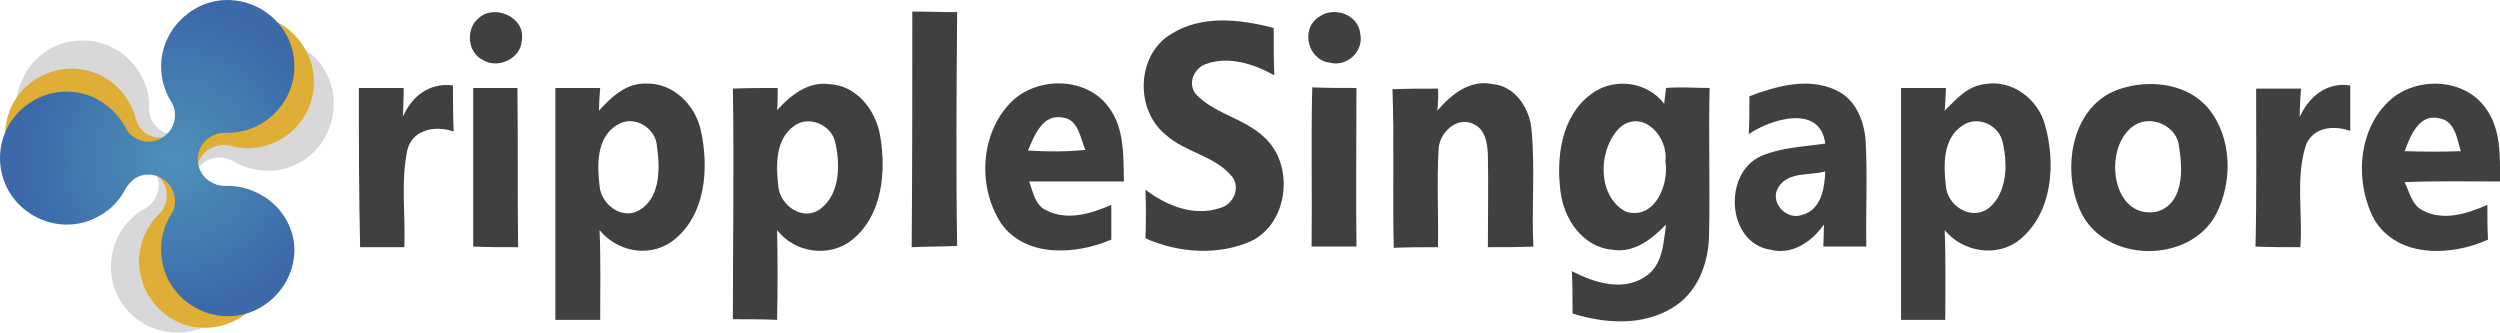
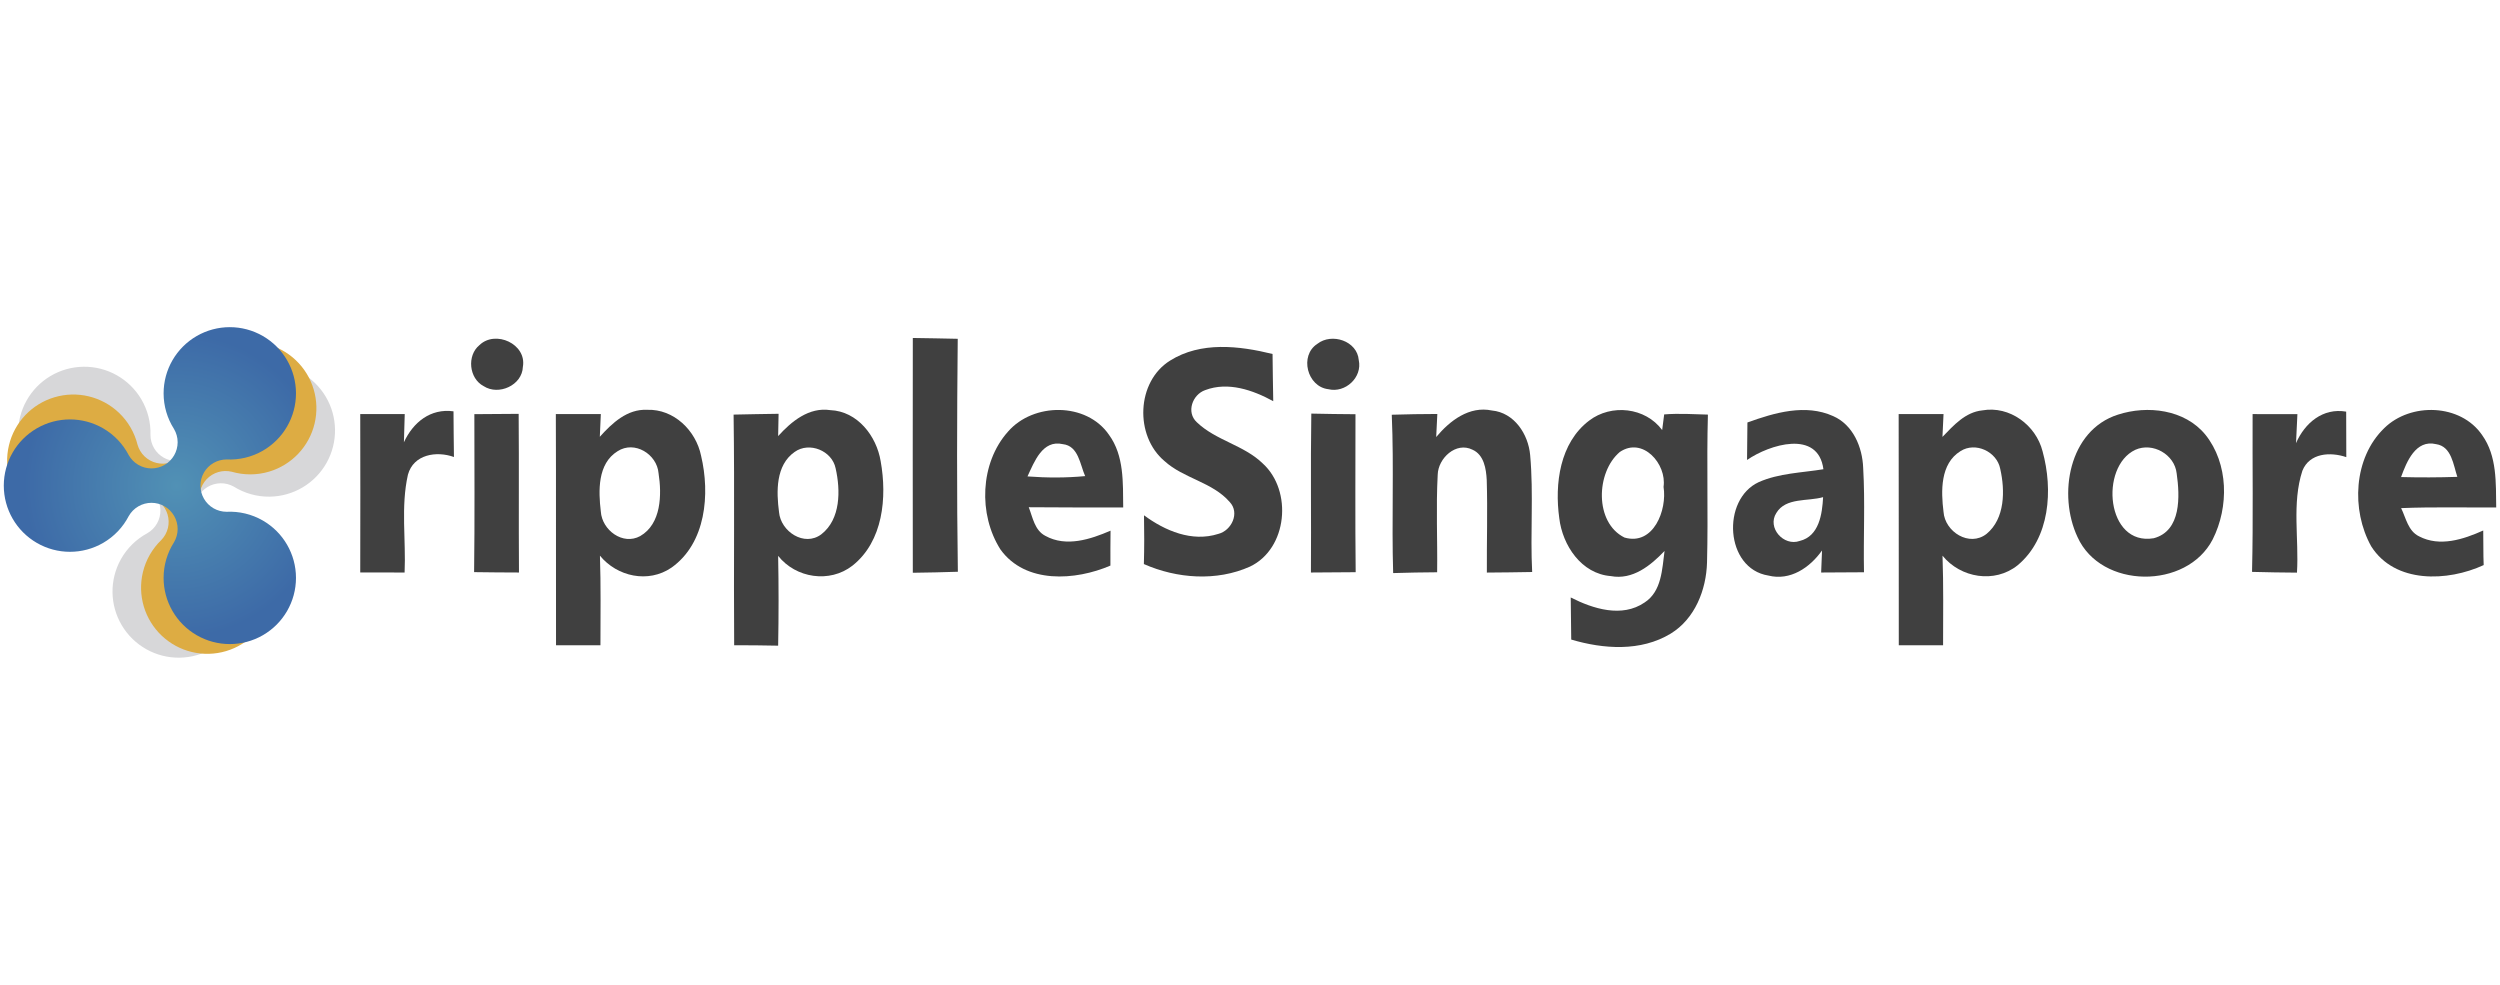
- <svg xmlns="http://www.w3.org/2000/svg" version="1.1" id="Layer_1" x="0px" y="0px" width="1582.8px" height="210.5px" viewBox="-1.2 292.3 1582.8 210.5" enable-background="new -1.2 292.3 1582.8 210.5" xml:space="preserve">
-   <g>
+ <svg xmlns="http://www.w3.org/2000/svg" version="1.1" x="0px" y="0px" viewBox="0 0 660 260" style="enable-background:new 0 0 660 260;" xml:space="preserve">
+   <g id="ripplesingapore.logo">
    <g>
-       <path fill="#D8D8DA" d="M146.8,439.2c-4.4-7.2-10.4-12.4-17.2-16c-2.4-1.6-4.8-3.6-6-6c-3.2-5.2-3.2-11.6-0.4-16.8    s8.4-8.4,14.4-8.4c2.8,0,5.6,0.8,8.4,2c6.8,4.4,14.8,6.4,22.8,6.4c15.2,0,28.8-8.4,36-21.6c7.2-13.2,7.2-29.2-0.4-42    c-7.6-12.8-21.6-20.8-36.8-20.4c-15.2,0-28.8,8.4-36,21.6c-4,7.2-5.6,15.2-5.2,22.8c0,2.8-0.8,6-2,8.4c-2.8,5.2-8.4,8.4-14.4,8.4    c-2.8,0-5.6-0.8-8.4-2c-2.4-1.6-4.8-3.6-6-6c-1.6-2.4-2.4-5.6-2.4-8.4c0.4-8-1.6-15.6-6-22.8c-7.6-12.8-21.6-20.8-36.8-20.4    c-15.2,0-28.8,8.4-36,21.6c-7.2,13.2-7.2,29.2,0.4,42c7.6,12.8,21.6,20.8,36.8,20.4c8,0,16-2.4,22.4-6.8c2.4-1.6,5.6-2.4,8.4-2.4    s5.6,0.8,8.4,2c2.4,1.6,4.8,3.6,6,6c3.2,5.2,3.2,11.6,0.4,16.8c-1.6,2.8-3.6,4.8-6,6.4c-6.8,3.6-12.8,9.2-16.8,16.4    c-7.2,13.2-7.2,29.2,0.4,42c7.6,12.8,21.6,20.8,36.8,20.4c15.2,0,28.8-8.4,36-21.6C154.4,468,154.4,452,146.8,439.2z" />
-     </g>
-     <g>
-       <path fill="#DFAE37" d="M157.6,427.6c-6-5.6-13.2-9.2-21.2-10.8c-2.8-0.8-5.6-2-7.6-4c-4.4-4-6-10-4.8-16    c1.2-5.6,5.6-10.4,11.6-12c2.8-0.8,5.6-0.8,8.4-0.4c7.6,2.4,16,2.4,23.6,0c14.4-4.4,25.6-16,28.8-30.4c3.6-14.8-1.2-30-12-40.4    c-10.4-10.4-26-14-40.4-9.6s-25.6,16-28.8,30.4c-2,8-1.6,16,1.2,23.6c0.8,2.8,0.8,6,0.4,8.8c-1.2,5.6-5.6,10.4-11.6,12    c-2.8,0.8-5.6,0.8-8.4,0.4c-2.8-0.8-5.6-2-7.6-4s-3.6-4.8-4.4-7.6c-2-7.6-6-14.8-12-20.4c-10.8-10.4-26.4-14-40.8-9.6    S6.4,353.6,3.2,368c-3.6,14.4,1.2,30,12,40.4c10.8,10.4,26.4,14,40.8,9.6c8-2.4,14.8-6.8,19.6-12.8c2-2,4.4-3.6,7.6-4.8    c2.8-0.8,5.6-0.8,8.4-0.4c2.8,0.8,5.6,2,7.6,4c4.4,4,6,10,4.8,16c-0.8,2.8-2,5.6-4.4,7.6C94,433.2,90,440,88,448    c-3.6,14.4,1.2,30,12,40.4s26.4,14,40.8,9.6s25.6-16,28.8-30.4C173.2,453.2,168.4,438,157.6,427.6z" />
-     </g>
-     <g>
-       <path fill="#404040" d="M576.4,299.6c9.6,0,19.2,0.4,28.4,0.4c-0.4,49.2-0.8,98.4,0,148c-9.6,0.4-19.2,0.4-28.8,0.8    C576.4,398.8,576.4,349.2,576.4,299.6z" />
-       <path fill="#404040" d="M301.6,304c10-9.6,30-0.8,27.6,13.6c-0.4,12-15.6,18.8-25.2,12.4C294.8,325.2,293.6,310.8,301.6,304z" />
-       <path fill="#404040" d="M833.6,303.2c9.2-7.2,25.2-2,26.4,10.4c2.4,11.2-8.4,21.2-19.2,18.4C826.8,330.4,822,310.8,833.6,303.2z" />
-       <path fill="#404040" d="M740,314c19.6-12.4,43.6-9.6,65.2-4c0,10,0,20,0.4,30c-12.8-7.2-28.8-12.4-43.2-7.2    c-8.4,2.8-12.4,14-5.2,20.4c12,11.6,30,14.4,42,26c19.2,17.2,15.6,54-8,65.6c-21.2,9.6-46.4,7.6-67.2-1.6    c0.4-10.4,0.4-20.8,0-30.8c13.2,10,30.4,17.2,47.2,11.6c8.4-2,13.6-13.2,7.2-20.4c-10.8-12.8-29.2-14.8-41.6-26    C717.2,361.6,718.4,327.2,740,314z" />
      <g>
-         <path fill="#404040" d="M378,362.4c8-8.8,17.2-17.6,30-17.2c16.8-0.4,30.8,13.2,34.4,29.2c5.6,24.4,3.2,55.6-18.8,71.2     c-14.8,10-34.4,5.6-45.2-7.6c0.8,18.8,0.4,38,0.4,56.8c-9.2,0-18.8,0-28.4,0c0-48.8,0-98,0-146.8c9.6,0,19.2,0,28.4,0     C378.4,351.6,378,358.8,378,362.4z M389.2,371.6c-12.8,8-12.4,25.2-10.8,38.4c0.8,11.6,14,21.6,24.8,15.6     c13.6-7.6,13.6-26.4,11.6-40C414.4,373.2,400,364.4,389.2,371.6z" />
+         <path style="fill:#D7D7D9;" d="M62.192,147.218c-1.747-2.935-4.279-5.236-7.235-6.707c-1.053-0.592-1.937-1.453-2.555-2.49     c-1.258-2.114-1.293-4.76-0.091-6.906c1.201-2.146,3.476-3.5,5.935-3.533c1.208-0.016,2.405,0.287,3.46,0.877     c2.799,1.75,6.084,2.706,9.499,2.66c6.242-0.083,11.966-3.49,15.016-8.938c3.05-5.448,2.961-12.108-0.232-17.473     c-3.193-5.365-9.006-8.619-15.249-8.536c-6.242,0.083-11.966,3.49-15.016,8.938c-1.654,2.954-2.383,6.266-2.196,9.533     c0.03,1.219-0.261,2.446-0.875,3.543c-1.202,2.146-3.476,3.5-5.935,3.532c-1.21,0.016-2.409-0.288-3.466-0.879     c-1.056-0.591-1.942-1.454-2.561-2.494c-0.641-1.078-0.964-2.294-0.968-3.511c0.102-3.275-0.715-6.567-2.448-9.479     c-3.193-5.365-9.006-8.618-15.248-8.536c-6.243,0.083-11.967,3.49-15.016,8.938c-3.049,5.448-2.961,12.108,0.232,17.473     c3.193,5.365,9.006,8.619,15.248,8.536c3.387-0.045,6.62-1.07,9.357-2.867c1.041-0.635,2.247-0.996,3.503-1.013     c1.211-0.016,2.409,0.288,3.466,0.879c1.057,0.591,1.942,1.454,2.561,2.494c1.258,2.114,1.294,4.76,0.092,6.906     c-0.614,1.098-1.509,1.987-2.566,2.599c-2.882,1.549-5.323,3.902-6.976,6.855c-3.049,5.448-2.961,12.109,0.232,17.473     c3.193,5.365,9.005,8.619,15.249,8.536c6.242-0.083,11.966-3.49,15.016-8.938C65.474,159.243,65.385,152.582,62.192,147.218z" />
      </g>
      <g>
-         <path fill="#404040" d="M462.8,348.4c9.6-0.4,19.2-0.4,28.4-0.4c0,3.6,0,10.4-0.4,14c8.4-9.2,19.6-18.4,33.2-16.4     c17.2,0.8,29.2,16.4,32,32.4c4,22.8,1.6,50.8-18,66.4c-14.4,11.2-36,8-47.2-6.4c0.4,19.2,0.4,38,0,56.8c-9.2-0.4-18.8-0.4-28-0.4     C462.8,446,463.6,397.2,462.8,348.4z M501.6,372c-12,8.4-11.6,25.2-10,38.4c1.2,12.4,16,22.4,26.8,14c12.4-9.6,12.4-28,9.2-42     C525.2,371.2,510.8,365.2,501.6,372z" />
+         <path style="fill:#DDAC43;" d="M66.737,142.458c-2.479-2.35-5.542-3.875-8.786-4.487c-1.174-0.283-2.259-0.871-3.136-1.702     c-1.785-1.692-2.538-4.229-1.966-6.621c0.573-2.392,2.393-4.314,4.751-5.014c1.159-0.344,2.392-0.377,3.568-0.097     c3.17,0.923,6.59,0.949,9.864-0.023c5.984-1.777,10.566-6.613,12.019-12.684c1.453-6.072-0.443-12.457-4.974-16.752     c-4.532-4.294-11.01-5.845-16.995-4.068c-5.984,1.777-10.566,6.612-12.02,12.684c-0.788,3.293-0.589,6.678,0.479,9.771     c0.36,1.165,0.414,2.425,0.122,3.647c-0.573,2.392-2.393,4.313-4.751,5.013c-1.16,0.344-2.397,0.378-3.574,0.096     c-1.177-0.282-2.264-0.871-3.143-1.704c-0.91-0.863-1.552-1.945-1.887-3.116c-0.793-3.179-2.474-6.126-4.933-8.456     c-4.532-4.294-11.01-5.845-16.995-4.068c-5.985,1.777-10.567,6.613-12.02,12.684c-1.453,6.072,0.443,12.457,4.975,16.751     c4.531,4.295,11.01,5.845,16.995,4.068c3.247-0.964,6.079-2.83,8.225-5.303c0.829-0.894,1.892-1.57,3.095-1.927     c1.161-0.345,2.397-0.378,3.574-0.096c1.178,0.282,2.265,0.871,3.143,1.704c1.786,1.692,2.539,4.229,1.967,6.62     c-0.293,1.223-0.912,2.323-1.762,3.199c-2.352,2.275-4.061,5.202-4.849,8.494c-1.453,6.072,0.443,12.457,4.974,16.751     c4.532,4.294,11.01,5.846,16.995,4.068c5.984-1.777,10.566-6.612,12.019-12.684C73.165,153.137,71.269,146.751,66.737,142.458z" />
      </g>
      <g>
-         <path fill="#404040" d="M637.2,358.8c16-18.4,49.6-18.8,64,2c9.6,13.2,8.8,30.4,9.2,46.4c-20,0-40,0-60,0     c2.4,6.4,3.6,14.8,10.4,18c13.2,7.2,28.8,2.4,41.6-3.2c0,7.2,0,14.8,0,22c-22.4,9.6-54,11.6-69.6-10     C618,411.6,619.2,378.8,637.2,358.8z M649.6,387.6c12,0.8,24.4,0.8,36.4-0.4c-3.2-7.2-4.4-19.2-14-20.4     C658.8,364,653.6,378.4,649.6,387.6z" />
-       </g>
-       <path fill="#404040" d="M908.8,362.4c8.8-10.4,20.8-20,35.2-16.8c14,1.2,23.2,15.2,24.4,28.4c2.4,24.8,0,49.6,1.2,74.4    c-9.6,0.4-19.2,0.4-28.8,0.4c0-19.6,0.4-39.2,0-58.8c-0.4-7.2-1.6-16-9.2-19.2c-10.4-5.2-21.6,5.6-22,16c-1.2,20.8,0,41.2-0.4,62    c-9.2,0-18.8,0-28,0.4c-0.8-33.6,0.4-67.2-0.8-100.4c9.6-0.4,19.2-0.4,28.8-0.4C909.6,351.6,909.2,358.8,908.8,362.4z" />
-       <g>
-         <path fill="#404040" d="M1006,352c14-10.8,35.6-8.4,46.4,6c0.4-2.4,0.8-7.6,1.2-10c9.2-0.8,18.4,0,27.6,0     c-0.8,31.2,0.4,62.4-0.4,94c-0.4,17.6-7.6,36-23.2,45.2c-18.8,11.6-42.8,10-63.2,3.6c0-8.8,0-18-0.4-26.8     c14,7.2,32.4,13.2,46.8,3.2c10.8-7.2,11.2-21.2,12.8-32.8c-8.8,9.2-20.4,18.4-34,16c-18.8-1.6-30.8-19.6-32.8-36.8     C984,392,987.2,366,1006,352z M1025.6,372c-15.2,12.8-16.4,44.8,2.8,54.4c18.4,5.2,27.2-17.6,24.8-32     C1055.2,379.6,1040,362,1025.6,372z" />
+         <path style="fill:#404040;" d="M240.981,89.226c3.943,0.067,7.902,0.116,11.861,0.216c-0.2,20.495-0.266,41.007,0.033,61.502     c-3.959,0.15-7.935,0.2-11.894,0.266C240.948,130.549,240.964,109.887,240.981,89.226z" />
+         <path style="fill:#404040;" d="M126.578,91.106c4.209-4.059,12.527-0.299,11.462,5.739c-0.166,4.874-6.421,7.669-10.364,5.09     C123.8,99.906,123.218,93.851,126.578,91.106z" />
+         <path style="fill:#404040;" d="M347.782,90.773c3.793-2.978,10.53-0.782,10.93,4.292c0.998,4.575-3.56,8.767-8.018,7.686     C345.087,102.119,342.974,93.867,347.782,90.773z" />
+         <path style="fill:#404040;" d="M308.904,95.198c8.102-5.09,18.216-3.926,27.049-1.747c0.067,4.159,0.083,8.301,0.183,12.46     c-5.39-2.944-11.911-5.207-17.95-2.928c-3.41,1.181-5.074,5.872-2.229,8.484c5.007,4.824,12.427,6.022,17.417,10.896     c7.902,7.187,6.554,22.491-3.377,27.216c-8.817,3.959-19.297,3.177-28.014-0.665c0.116-4.292,0.116-8.584,0.033-12.876     c5.556,4.092,12.676,7.137,19.63,4.907c3.493-0.882,5.723-5.556,2.994-8.418c-4.542-5.257-12.144-6.188-17.218-10.813     C299.505,115.061,299.987,100.754,308.904,95.198z" />
+         <g>
+           <path style="fill:#404040;" d="M158.352,115.311c3.261-3.627,7.236-7.37,12.493-7.12c7.053-0.25,12.876,5.456,14.24,12.127      c2.396,10.081,1.314,23.107-7.852,29.561c-6.089,4.159-14.307,2.362-18.848-3.177c0.266,7.885,0.133,15.771,0.133,23.656      c-3.909,0-7.819,0-11.728,0c-0.05-20.345,0.033-40.691-0.05-61.053c3.959,0.017,7.919,0.017,11.878,0.017      C158.552,110.819,158.419,113.813,158.352,115.311z M163.043,119.12c-5.323,3.294-5.074,10.48-4.425,15.937      c0.316,4.874,5.789,9,10.397,6.471c5.59-3.227,5.723-10.963,4.841-16.602C173.441,119.902,167.518,116.226,163.043,119.12z" />
+         </g>
+         <g>
+           <path style="fill:#404040;" d="M193.669,109.455c3.959-0.1,7.919-0.15,11.878-0.216c-0.033,1.464-0.083,4.408-0.116,5.889      c3.51-3.876,8.135-7.702,13.758-6.854c7.187,0.299,12.211,6.821,13.308,13.491c1.713,9.516,0.665,21.177-7.469,27.582      c-5.989,4.658-14.922,3.31-19.597-2.595c0.15,7.902,0.15,15.804,0,23.706c-3.876-0.083-7.736-0.116-11.612-0.116      C193.669,150.046,193.952,129.75,193.669,109.455z M209.773,119.32c-5.007,3.51-4.824,10.464-4.109,15.887      c0.449,5.107,6.671,9.249,11.179,5.839c5.124-3.993,5.074-11.628,3.76-17.417C219.654,118.987,213.665,116.525,209.773,119.32z" />
+         </g>
+         <g>
+           <path style="fill:#404040;" d="M266.117,113.946c6.688-7.702,20.695-7.802,26.634,0.815c4.059,5.54,3.693,12.693,3.776,19.214      c-8.318-0.017-16.619,0.017-24.937-0.067c1.048,2.678,1.547,6.089,4.375,7.553c5.49,3.044,11.894,0.932,17.218-1.364      c-0.05,3.061-0.033,6.139-0.033,9.216c-9.266,3.993-22.441,4.874-29.012-4.225C258.232,135.855,258.698,122.231,266.117,113.946      z M271.258,125.774c5.057,0.383,10.164,0.399,15.222-0.083c-1.347-3.011-1.747-7.985-5.889-8.434      C275.2,116.009,273.038,121.981,271.258,125.774z" />
+         </g>
+         <path style="fill:#404040;" d="M379.156,115.377c3.593-4.309,8.717-8.268,14.723-7.004c5.889,0.566,9.599,6.255,10.081,11.761     c0.932,10.264,0,20.595,0.532,30.876c-3.976,0.083-7.968,0.116-11.961,0.15c-0.05-8.135,0.216-16.286-0.033-24.421     c-0.15-2.944-0.715-6.671-3.76-8.018c-4.359-2.179-9.066,2.262-9.183,6.588c-0.466,8.584-0.033,17.185-0.15,25.769     c-3.876,0.033-7.752,0.083-11.612,0.216c-0.416-13.941,0.233-27.881-0.366-41.805c4.009-0.133,8.018-0.183,12.028-0.2     C379.389,110.802,379.239,113.847,379.156,115.377z" />
+         <g>
+           <path style="fill:#404040;" d="M419.547,111.035c5.839-4.458,14.822-3.51,19.264,2.495c0.133-1.031,0.399-3.094,0.532-4.126      c3.826-0.299,7.686-0.067,11.545,0.05c-0.366,13.009,0.1,26.018-0.233,39.027c-0.2,7.253-3.194,14.889-9.599,18.798      c-7.885,4.791-17.75,4.092-26.251,1.564c-0.033-3.71-0.067-7.419-0.133-11.113c5.872,2.994,13.508,5.423,19.497,1.331      c4.542-2.944,4.625-8.833,5.273-13.608c-3.676,3.859-8.434,7.719-14.173,6.638c-7.785-0.599-12.776-8.118-13.625-15.321      C410.398,127.737,411.779,116.908,419.547,111.035z M427.632,119.32c-6.305,5.323-6.737,18.648,1.231,22.591      c7.669,2.213,11.296-7.286,10.314-13.375C440.059,122.48,433.688,115.211,427.632,119.32z" />
+         </g>
+         <g>
+           <path style="fill:#404040;" d="M461.319,111.534c7.153-2.579,15.305-4.991,22.641-1.68c5.273,2.312,7.719,8.218,7.919,13.674      c0.532,9.166,0.033,18.366,0.216,27.549c-3.776,0.017-7.553,0.05-11.312,0.067c0.05-1.464,0.166-4.359,0.233-5.822      c-3.194,4.525-8.401,8.085-14.174,6.621c-11.445-1.83-12.427-20.112-2.512-24.671c5.34-2.362,11.345-2.462,17.051-3.394      c-1.381-10.564-14.273-6.521-20.162-2.445C461.269,118.139,461.303,114.828,461.319,111.534z M468.955,135.423      c-2.512,3.893,1.946,8.9,6.172,7.386c5.14-1.248,5.939-7.137,6.172-11.562C477.273,132.412,471.434,131.281,468.955,135.423z" />
+         </g>
+         <g>
+           <path style="fill:#404040;" d="M512.807,115.344c2.944-3.044,6.022-6.538,10.53-7.004c7.203-1.281,14.157,3.893,15.904,10.813      c2.778,10.081,1.996,22.957-6.604,30.094c-6.055,4.841-15.039,3.344-19.813-2.545c0.283,7.885,0.15,15.771,0.15,23.656      c-3.909,0-7.802,0-11.695,0c-0.033-20.345,0.017-40.691-0.033-61.053c3.943,0.017,7.885,0.017,11.845,0.017      C513.006,110.836,512.873,113.83,512.807,115.344z M517.564,119.103c-5.357,3.31-5.157,10.53-4.475,16.02      c0.366,5.29,6.837,9.366,11.362,5.822c4.891-4.026,4.907-11.479,3.61-17.168C527.196,119.237,521.524,116.558,517.564,119.103z" />
+         </g>
+         <g>
+           <path style="fill:#404040;" d="M559.12,109.471c7.802-2.545,17.634-1.381,23.09,5.273c6.155,7.652,6.255,19.098,1.946,27.648      c-6.837,13.292-29.511,13.159-35.7-0.632C543.25,130.649,546.128,113.614,559.12,109.471z M563.711,118.754      c-9.499,4.492-7.669,25.469,4.874,23.34c7.336-1.946,6.904-11.179,6.055-17.118      C574.092,119.969,568.319,116.675,563.711,118.754z" />
+         </g>
+         <path style="fill:#404040;" d="M606.149,116.991c2.312-5.323,7.087-9.382,13.242-8.318c0.017,4.009,0.017,8.002,0.033,12.011     c-4.225-1.431-9.715-1.115-11.595,3.593c-2.811,8.634-0.865,17.966-1.431,26.9c-3.959-0.033-7.902-0.083-11.861-0.2     c0.333-13.874,0.083-27.765,0.15-41.656c3.943,0,7.885,0,11.828,0.017C606.398,111.884,606.282,114.446,606.149,116.991z" />
+         <g>
+           <path style="fill:#404040;" d="M629.439,113.031c6.97-6.854,20.179-6.488,25.852,1.847c3.959,5.523,3.61,12.626,3.71,19.098      c-8.368,0.033-16.752-0.166-25.103,0.166c1.281,2.628,1.847,6.055,4.741,7.453c5.456,2.861,11.711,0.799,16.935-1.547      c0.067,3.044-0.017,6.089,0.116,9.133c-9.499,4.392-23.44,4.941-29.695-4.957C620.672,134.674,621.304,120.883,629.439,113.031z       M633.88,125.941c4.941,0.133,9.898,0.116,14.856-0.05c-1.065-3.144-1.497-8.035-5.606-8.634      C637.723,115.959,635.328,121.965,633.88,125.941z" />
+         </g>
+         <path style="fill:#404040;" d="M95.104,109.305c3.909,0.017,7.835,0.017,11.745,0.017c-0.067,2.479-0.133,4.957-0.216,7.436     c2.412-5.24,7.004-9,13.092-8.168c0.033,4.026,0.05,8.035,0.116,12.061c-4.608-1.664-10.663-0.715-12.144,4.658     c-1.913,8.434-0.499,17.251-0.882,25.835c-3.909-0.017-7.819-0.017-11.711-0.017C95.137,137.186,95.137,123.246,95.104,109.305z" />
+         <path style="fill:#404040;" d="M125.231,109.338c3.909-0.017,7.802-0.033,11.695-0.083c0.116,13.957-0.017,27.931,0.083,41.888     c-3.959-0.017-7.902-0.033-11.845-0.1C125.347,137.153,125.231,123.246,125.231,109.338z" />
+         <path style="fill:#404040;" d="M346.085,151.144c0.1-13.991-0.116-27.964,0.1-41.955c3.893,0.1,7.769,0.133,11.662,0.166     c0,13.907-0.1,27.798,0.05,41.705C353.953,151.11,350.011,151.127,346.085,151.144z" />
      </g>
      <g>
-         <path fill="#404040" d="M1106.4,353.2c17.2-6.4,36.8-12,54.4-4c12.8,5.6,18.4,19.6,19.2,32.8c1.2,22,0,44,0.4,66.4     c-9.2,0-18,0-27.2,0c0-3.6,0.4-10.4,0.4-14c-7.6,10.8-20,19.6-34,16c-27.6-4.4-30-48.4-6-59.2c12.8-5.6,27.2-6,40.8-8     c-3.2-25.2-34.4-15.6-48.4-6C1106.4,369.2,1106.4,361.2,1106.4,353.2z M1124.8,410.8c-6,9.2,4.8,21.2,14.8,17.6     c12.4-3.2,14.4-17.2,14.8-27.6C1144.8,403.6,1130.8,400.8,1124.8,410.8z" />
+         <radialGradient id="SVGID_1_" cx="104.743" cy="65.028" r="2.874" gradientTransform="matrix(14 0 0 14 -1419.805 -782.1898)" gradientUnits="userSpaceOnUse">
+           <stop offset="0" style="stop-color:#5191B5" />
+           <stop offset="1" style="stop-color:#3D6AA7" />
+         </radialGradient>
+         <path style="fill:url(#SVGID_1_);" d="M69.403,137.429c-2.958-1.708-6.291-2.479-9.589-2.318     c-1.208-0.002-2.399-0.322-3.446-0.925c-2.13-1.23-3.453-3.522-3.453-5.982c0-2.46,1.323-4.752,3.453-5.982     c1.047-0.604,2.239-0.924,3.447-0.925c3.298,0.16,6.63-0.611,9.588-2.318c5.406-3.122,8.737-8.891,8.737-15.133     c0-6.244-3.331-12.012-8.737-15.134c-5.407-3.122-12.068-3.122-17.475,0c-5.406,3.122-8.737,8.89-8.737,15.134     c0,3.386,0.982,6.631,2.741,9.391c0.621,1.05,0.967,2.262,0.967,3.519c0,2.46-1.323,4.752-3.453,5.981     c-1.048,0.605-2.243,0.925-3.454,0.925c-1.211,0-2.405-0.32-3.453-0.925c-1.086-0.627-1.962-1.531-2.56-2.591     c-1.511-2.907-3.832-5.381-6.766-7.076c-5.407-3.122-12.068-3.122-17.475,0C4.331,116.191,1,121.96,1,128.203     c0,6.243,3.331,12.012,8.737,15.133c5.407,3.122,12.068,3.122,17.475,0c2.933-1.694,5.253-4.167,6.764-7.072     c0.598-1.063,1.474-1.967,2.562-2.594c1.049-0.606,2.243-0.926,3.453-0.926c1.211,0,2.405,0.32,3.453,0.926     c2.13,1.23,3.454,3.522,3.454,5.981c0,1.258-0.346,2.471-0.969,3.521c-1.758,2.76-2.739,6.004-2.739,9.389     c0,6.243,3.331,12.012,8.737,15.133c5.407,3.122,12.068,3.122,17.475,0c5.406-3.121,8.737-8.89,8.737-15.133     C78.14,146.319,74.809,140.55,69.403,137.429z" />
      </g>
-       <g>
-         <path fill="#404040" d="M1230,362.4c7.2-7.2,14.4-15.6,25.2-16.8c17.2-3.2,34,9.2,38.4,26c6.8,24.4,4.8,55.2-16,72.4     c-14.4,11.6-36,8-47.6-6c0.8,18.8,0.4,38,0.4,56.8c-9.6,0-18.8,0-28,0c0-48.8,0-98,0-146.8c9.6,0,18.8,0,28.4,0     C1230.8,351.6,1230.4,358.8,1230,362.4z M1241.6,371.6c-12.8,8-12.4,25.2-10.8,38.4c0.8,12.8,16.4,22.4,27.2,14     c11.6-9.6,12-27.6,8.8-41.2C1264.8,371.6,1251.2,365.2,1241.6,371.6z" />
-       </g>
-       <g>
-         <path fill="#404040" d="M1341.6,348.4c18.8-6,42.4-3.2,55.6,12.8c14.8,18.4,15.2,46,4.8,66.4c-16.4,32-70.8,31.6-86-1.6     C1303.6,399.2,1310.4,358,1341.6,348.4z M1352.4,370.4c-22.8,10.8-18.4,61.2,11.6,56c17.6-4.8,16.8-26.8,14.4-41.2     C1377.6,373.6,1363.6,365.6,1352.4,370.4z" />
-       </g>
-       <path fill="#404040" d="M1454.8,366.4c5.6-12.8,17.2-22.4,32-20c0,9.6,0,19.2,0,28.8c-10-3.6-23.2-2.8-28,8.8    c-6.8,20.8-2,43.2-3.6,64.8c-9.6,0-19.2,0-28.4-0.4c0.8-33.2,0.4-66.8,0.4-100c9.6,0,18.8,0,28.4,0    C1455.2,354,1454.8,360,1454.8,366.4z" />
-       <g>
-         <path fill="#404040" d="M1510.8,356.8c16.8-16.4,48.4-15.6,62,4.4c9.6,13.2,8.8,30.4,8.8,46c-20,0-40.4-0.4-60.4,0.4     c3.2,6.4,4.4,14.4,11.6,18c13.2,6.8,28,2,40.8-3.6c0,7.2,0,14.8,0.4,22c-22.8,10.4-56.4,12-71.6-12     C1489.6,408.8,1491.2,375.6,1510.8,356.8z M1521.2,388c12,0.4,24,0.4,35.6,0c-2.4-7.6-3.6-19.2-13.6-20.8     C1530.4,364,1524.8,378.4,1521.2,388z" />
-       </g>
-       <path fill="#404040" d="M226,348c9.6,0,18.8,0,28.4,0c0,6-0.4,12-0.4,18c5.6-12.8,16.8-21.6,31.6-19.6c0,9.6,0,19.2,0.4,29.2    c-11.2-4-25.6-1.6-29.2,11.2c-4.4,20.4-1.2,41.6-2,62c-9.2,0-18.8,0-28,0C226,414.8,226,381.2,226,348z" />
-       <path fill="#404040" d="M298.4,348c9.2,0,18.8,0,28,0c0.4,33.6,0,67.2,0.4,100.8c-9.6,0-19.2,0-28.4-0.4    C298.4,414.8,298.4,381.2,298.4,348z" />
-       <path fill="#404040" d="M829.2,448.4c0.4-33.6-0.4-67.2,0.4-100.8c9.2,0.4,18.8,0.4,28,0.4c0,33.6-0.4,66.8,0,100.4    C848.4,448.4,838.8,448.4,829.2,448.4z" />
-     </g>
-     <g>
-       <radialGradient id="SVGID_1_" cx="27.297" cy="875.18" r="24.186" gradientTransform="matrix(4 0 0 -4 0 3894)" gradientUnits="userSpaceOnUse">
-         <stop offset="0" style="stop-color:#4E91B8" />
-         <stop offset="1" style="stop-color:#3B69AA" />
-       </radialGradient>
-       <path fill="url(#SVGID_1_)" d="M164,415.6c-7.2-4-15.2-6-23.2-5.6c-2.8,0-5.6-0.8-8.4-2.4c-5.2-2.8-8.4-8.4-8.4-14.4    s3.2-11.6,8.4-14.4c2.4-1.6,5.2-2.4,8.4-2.4c8,0.4,16-1.6,23.2-5.6c12.8-7.6,21.2-21.2,21.2-36.4c0-15.2-8-28.8-21.2-36.4    c-13.2-7.6-29.2-7.6-42,0c-12.8,7.6-21.2,21.2-21.2,36.4c0,8,2.4,16,6.4,22.4c1.6,2.4,2.4,5.6,2.4,8.4c0,6-3.2,11.6-8.4,14.4    c-2.4,1.6-5.2,2.4-8.4,2.4c-2.8,0-5.6-0.8-8.4-2.4c-2.8-1.6-4.8-3.6-6-6.4c-3.6-6.8-9.2-12.8-16.4-17.2c-13.2-7.6-29.2-7.6-42,0    c-13.2,7.6-21.2,21.2-21.2,36.4c0,15.2,8,28.8,21.2,36.4s29.2,7.6,42,0c7.2-4,12.8-10,16.4-17.2c1.6-2.4,3.6-4.8,6-6.4    s5.2-2.4,8.4-2.4c2.8,0,5.6,0.8,8.4,2.4c5.2,2.8,8.4,8.4,8.4,14.4c0,3.2-0.8,6-2.4,8.4c-4.4,6.8-6.4,14.4-6.4,22.4    c0,15.2,8,28.8,21.2,36.4s29.2,7.6,42,0s21.2-21.2,21.2-36.4C185.2,436.8,177.2,422.8,164,415.6z" />
    </g>
  </g>
+   <g id="Layer_1">
+ </g>
</svg>
